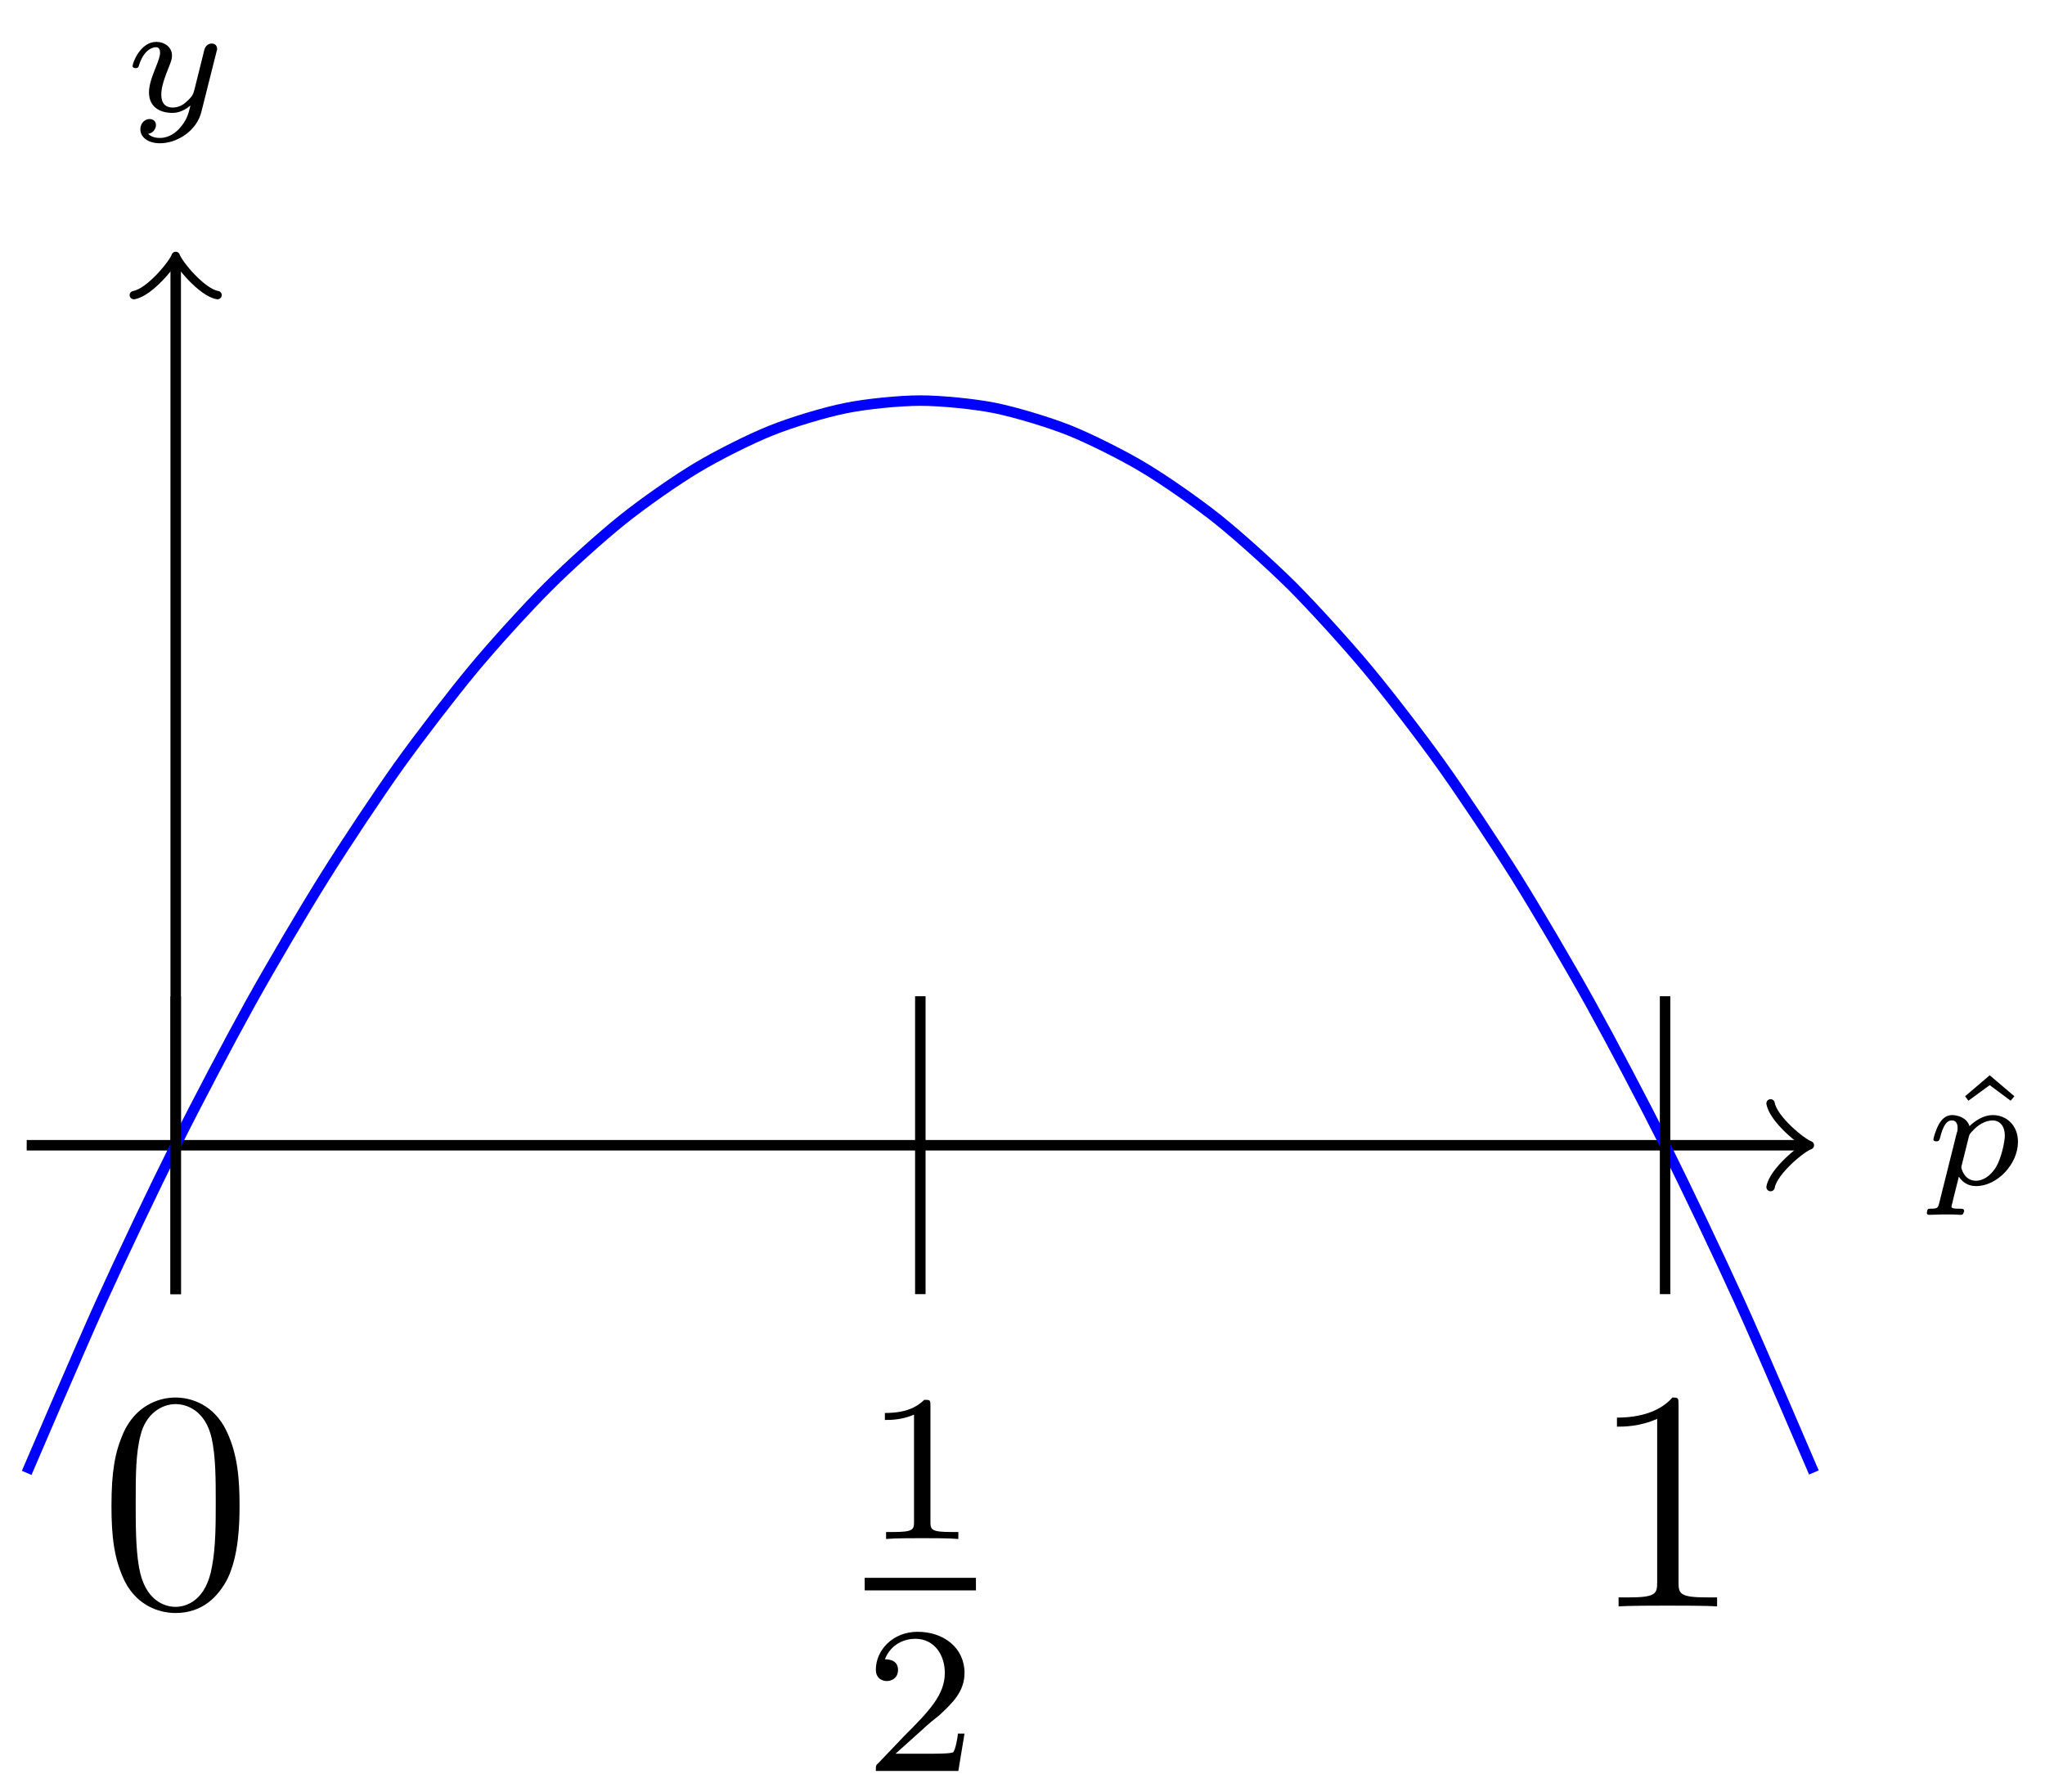
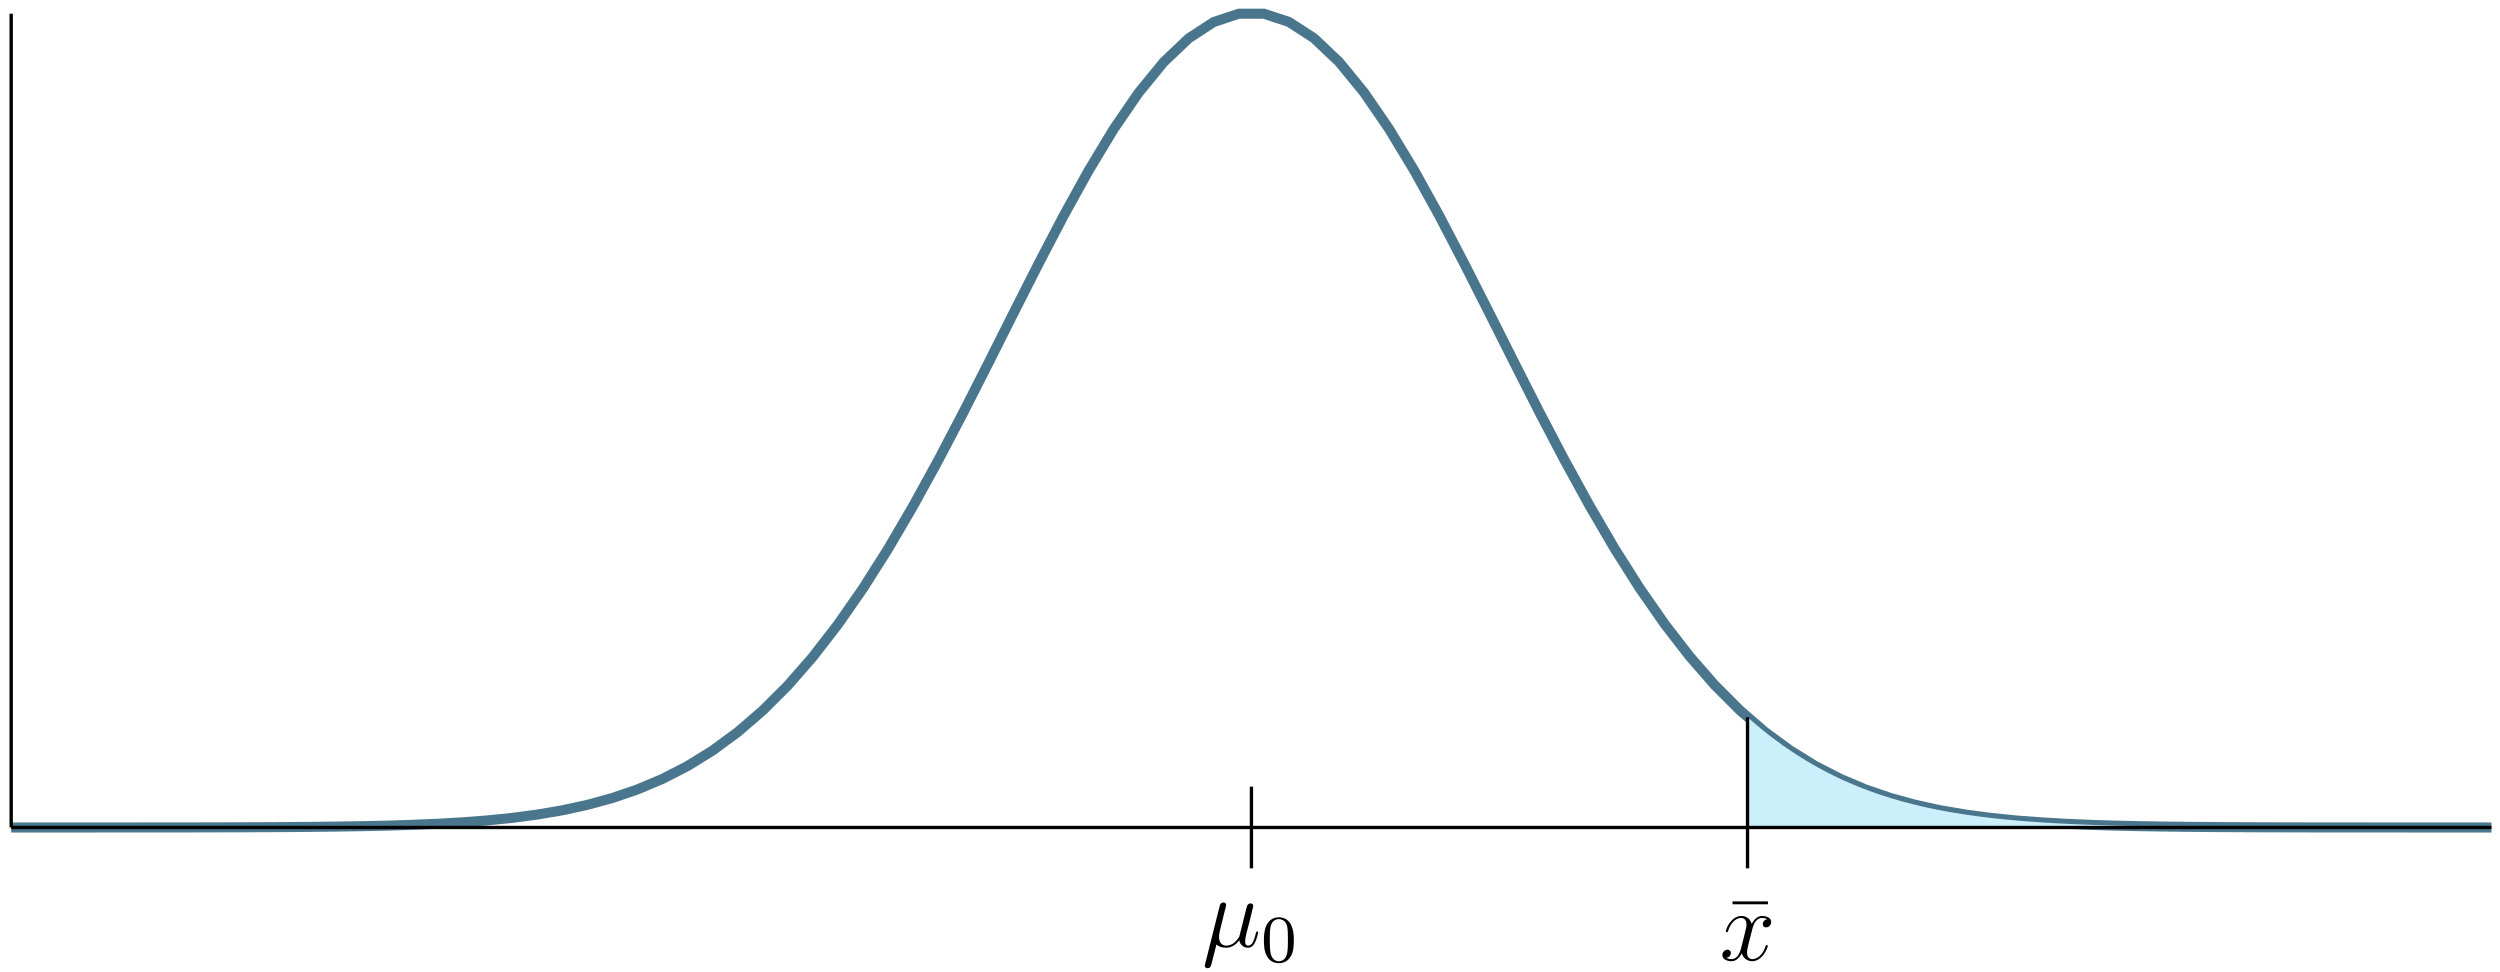
- <svg xmlns="http://www.w3.org/2000/svg" xmlns:xlink="http://www.w3.org/1999/xlink" width="77.84pt" height="68.2pt" viewBox="0 0 77.84 68.2" version="1.1">
+ <svg xmlns="http://www.w3.org/2000/svg" xmlns:xlink="http://www.w3.org/1999/xlink" width="297.68pt" height="115.691pt" viewBox="0 0 297.68 115.691" version="1.1">
  <defs>
    <g>
      <symbol overflow="visible" id="glyph0-0">
        <path style="stroke:none;" d="" />
      </symbol>
      <symbol overflow="visible" id="glyph0-1">
-         <path style="stroke:none;" d="M 1.828 -4.156 L 0.891 -3.359 L 1.016 -3.188 L 1.828 -3.781 L 2.625 -3.188 L 2.766 -3.359 Z M 1.828 -4.156 " />
+         <path style="stroke:none;" d="M 1.719 -0.266 C 2.016 0.016 2.469 0.125 2.875 0.125 C 3.641 0.125 4.156 -0.391 4.438 -0.766 C 4.547 -0.125 5.062 0.125 5.469 0.125 C 5.828 0.125 6.125 -0.094 6.328 -0.531 C 6.531 -0.938 6.688 -1.656 6.688 -1.703 C 6.688 -1.766 6.641 -1.812 6.578 -1.812 C 6.469 -1.812 6.453 -1.75 6.406 -1.578 C 6.234 -0.875 6 -0.125 5.516 -0.125 C 5.156 -0.125 5.141 -0.438 5.141 -0.672 C 5.141 -0.938 5.25 -1.375 5.328 -1.734 L 5.672 -3.031 C 5.719 -3.25 5.844 -3.797 5.906 -4 C 5.969 -4.297 6.109 -4.812 6.109 -4.859 C 6.109 -5.031 5.969 -5.156 5.781 -5.156 C 5.672 -5.156 5.422 -5.109 5.328 -4.75 L 4.5 -1.422 C 4.438 -1.188 4.438 -1.156 4.281 -0.969 C 4.141 -0.766 3.672 -0.125 2.922 -0.125 C 2.25 -0.125 2.031 -0.609 2.031 -1.172 C 2.031 -1.516 2.141 -1.938 2.188 -2.141 L 2.719 -4.297 C 2.781 -4.516 2.875 -4.906 2.875 -4.969 C 2.875 -5.156 2.719 -5.266 2.562 -5.266 C 2.469 -5.266 2.203 -5.234 2.109 -4.859 L 0.375 2.062 C 0.359 2.125 0.328 2.203 0.328 2.266 C 0.328 2.453 0.484 2.562 0.656 2.562 C 1 2.562 1.078 2.297 1.156 1.953 Z M 1.719 -0.266 " />
+       </symbol>
+       <symbol overflow="visible" id="glyph0-2">
+         <path style="stroke:none;" d="M 5.672 -4.875 C 5.281 -4.812 5.141 -4.516 5.141 -4.297 C 5.141 -4 5.359 -3.906 5.531 -3.906 C 5.891 -3.906 6.141 -4.219 6.141 -4.547 C 6.141 -5.047 5.562 -5.266 5.062 -5.266 C 4.344 -5.266 3.938 -4.547 3.828 -4.328 C 3.547 -5.219 2.812 -5.266 2.594 -5.266 C 1.375 -5.266 0.734 -3.703 0.734 -3.438 C 0.734 -3.391 0.781 -3.328 0.859 -3.328 C 0.953 -3.328 0.984 -3.406 1 -3.453 C 1.406 -4.781 2.219 -5.031 2.562 -5.031 C 3.094 -5.031 3.203 -4.531 3.203 -4.25 C 3.203 -3.984 3.125 -3.703 2.984 -3.125 L 2.578 -1.5 C 2.406 -0.781 2.062 -0.125 1.422 -0.125 C 1.359 -0.125 1.062 -0.125 0.812 -0.281 C 1.25 -0.359 1.344 -0.719 1.344 -0.859 C 1.344 -1.094 1.156 -1.25 0.938 -1.25 C 0.641 -1.25 0.328 -0.984 0.328 -0.609 C 0.328 -0.109 0.891 0.125 1.406 0.125 C 1.984 0.125 2.391 -0.328 2.641 -0.828 C 2.828 -0.125 3.438 0.125 3.875 0.125 C 5.094 0.125 5.734 -1.453 5.734 -1.703 C 5.734 -1.766 5.688 -1.812 5.625 -1.812 C 5.516 -1.812 5.5 -1.75 5.469 -1.656 C 5.141 -0.609 4.453 -0.125 3.906 -0.125 C 3.484 -0.125 3.266 -0.438 3.266 -0.922 C 3.266 -1.188 3.312 -1.375 3.5 -2.156 L 3.922 -3.797 C 4.094 -4.5 4.5 -5.031 5.062 -5.031 C 5.078 -5.031 5.422 -5.031 5.672 -4.875 Z M 5.672 -4.875 " />
      </symbol>
      <symbol overflow="visible" id="glyph1-0">
        <path style="stroke:none;" d="" />
      </symbol>
      <symbol overflow="visible" id="glyph1-1">
-         <path style="stroke:none;" d="M 0.578 0.719 C 0.531 0.875 0.531 0.922 0.281 0.922 C 0.203 0.922 0.156 0.922 0.141 0.953 C 0.125 0.984 0.109 1.062 0.109 1.078 C 0.109 1.094 0.109 1.156 0.203 1.156 C 0.359 1.156 0.562 1.141 0.734 1.141 C 0.844 1.141 0.953 1.141 1.062 1.141 C 1.172 1.141 1.281 1.156 1.391 1.156 C 1.422 1.156 1.469 1.156 1.484 1.125 C 1.5 1.094 1.531 1.031 1.531 1 C 1.516 0.922 1.453 0.922 1.344 0.922 C 1.203 0.922 1.047 0.922 1.047 0.844 C 1.047 0.812 1.094 0.672 1.109 0.578 L 1.328 -0.297 C 1.469 -0.078 1.688 0.062 1.984 0.062 C 2.781 0.062 3.578 -0.766 3.578 -1.625 C 3.578 -2.25 3.141 -2.641 2.625 -2.641 C 2.141 -2.641 1.766 -2.25 1.734 -2.219 C 1.625 -2.562 1.25 -2.641 1.078 -2.641 C 0.797 -2.641 0.656 -2.438 0.578 -2.312 C 0.438 -2.062 0.359 -1.75 0.359 -1.719 C 0.359 -1.656 0.422 -1.641 0.469 -1.641 C 0.562 -1.641 0.578 -1.672 0.609 -1.766 C 0.734 -2.266 0.875 -2.438 1.062 -2.438 C 1.281 -2.438 1.281 -2.203 1.281 -2.141 C 1.281 -2.031 1.266 -2.016 1.25 -1.969 Z M 1.703 -1.797 C 1.734 -1.906 1.734 -1.922 1.844 -2.031 C 2.031 -2.25 2.328 -2.438 2.609 -2.438 C 2.891 -2.438 3.078 -2.219 3.078 -1.859 C 3.078 -1.656 2.953 -0.984 2.719 -0.625 C 2.516 -0.312 2.234 -0.141 1.984 -0.141 C 1.531 -0.141 1.422 -0.609 1.422 -0.656 C 1.422 -0.688 1.438 -0.719 1.438 -0.734 Z M 1.703 -1.797 " />
-       </symbol>
-       <symbol overflow="visible" id="glyph1-2">
-         <path style="stroke:none;" d="M 3.562 -2.297 C 3.578 -2.344 3.578 -2.359 3.578 -2.375 C 3.578 -2.453 3.531 -2.578 3.375 -2.578 C 3.266 -2.578 3.172 -2.516 3.125 -2.422 C 3.094 -2.391 3.062 -2.203 3.031 -2.094 L 2.719 -0.844 C 2.672 -0.672 2.656 -0.578 2.406 -0.359 C 2.344 -0.297 2.156 -0.141 1.891 -0.141 C 1.453 -0.141 1.453 -0.531 1.453 -0.641 C 1.453 -0.891 1.531 -1.172 1.797 -1.828 C 1.844 -1.969 1.859 -2.016 1.859 -2.125 C 1.859 -2.453 1.562 -2.641 1.266 -2.641 C 0.656 -2.641 0.359 -1.844 0.359 -1.719 C 0.359 -1.688 0.391 -1.641 0.469 -1.641 C 0.562 -1.641 0.578 -1.672 0.594 -1.719 C 0.766 -2.297 1.078 -2.438 1.25 -2.438 C 1.359 -2.438 1.406 -2.359 1.406 -2.219 C 1.406 -2.094 1.328 -1.891 1.266 -1.734 C 1.047 -1.203 0.984 -0.938 0.984 -0.719 C 0.984 -0.156 1.406 0.062 1.875 0.062 C 1.953 0.062 2.234 0.062 2.562 -0.219 C 2.484 0.109 2.422 0.344 2.141 0.656 C 2.031 0.781 1.766 1.016 1.406 1.016 C 1.344 1.016 1.094 1.016 0.953 0.859 C 1.219 0.812 1.25 0.578 1.25 0.531 C 1.25 0.359 1.125 0.297 1 0.297 C 0.859 0.297 0.656 0.422 0.656 0.688 C 0.656 0.984 0.938 1.219 1.406 1.219 C 2.047 1.219 2.812 0.75 2.984 0 Z M 3.562 -2.297 " />
+         <path style="stroke:none;" d="M 3.891 -2.547 C 3.891 -3.391 3.812 -3.906 3.547 -4.422 C 3.203 -5.125 2.547 -5.297 2.109 -5.297 C 1.109 -5.297 0.734 -4.547 0.625 -4.328 C 0.344 -3.75 0.328 -2.953 0.328 -2.547 C 0.328 -2.016 0.344 -1.219 0.734 -0.578 C 1.094 0.016 1.688 0.172 2.109 0.172 C 2.5 0.172 3.172 0.047 3.578 -0.734 C 3.875 -1.312 3.891 -2.031 3.891 -2.547 Z M 2.109 -0.062 C 1.844 -0.062 1.297 -0.188 1.125 -1.016 C 1.031 -1.469 1.031 -2.219 1.031 -2.641 C 1.031 -3.188 1.031 -3.75 1.125 -4.188 C 1.297 -5 1.906 -5.078 2.109 -5.078 C 2.375 -5.078 2.938 -4.938 3.094 -4.219 C 3.188 -3.781 3.188 -3.172 3.188 -2.641 C 3.188 -2.172 3.188 -1.453 3.094 -1 C 2.922 -0.172 2.375 -0.062 2.109 -0.062 Z M 2.109 -0.062 " />
      </symbol>
      <symbol overflow="visible" id="glyph2-0">
        <path style="stroke:none;" d="" />
      </symbol>
      <symbol overflow="visible" id="glyph2-1">
-         <path style="stroke:none;" d="M 5.359 -3.828 C 5.359 -4.812 5.297 -5.781 4.859 -6.688 C 4.375 -7.688 3.516 -7.953 2.922 -7.953 C 2.234 -7.953 1.391 -7.609 0.938 -6.609 C 0.609 -5.859 0.484 -5.109 0.484 -3.828 C 0.484 -2.672 0.578 -1.797 1 -0.938 C 1.469 -0.031 2.297 0.25 2.922 0.25 C 3.953 0.25 4.547 -0.375 4.906 -1.062 C 5.328 -1.953 5.359 -3.125 5.359 -3.828 Z M 2.922 0.016 C 2.531 0.016 1.75 -0.203 1.531 -1.5 C 1.406 -2.219 1.406 -3.125 1.406 -3.969 C 1.406 -4.953 1.406 -5.828 1.594 -6.531 C 1.797 -7.344 2.406 -7.703 2.922 -7.703 C 3.375 -7.703 4.062 -7.438 4.297 -6.406 C 4.453 -5.719 4.453 -4.781 4.453 -3.969 C 4.453 -3.172 4.453 -2.266 4.312 -1.531 C 4.094 -0.219 3.328 0.016 2.922 0.016 Z M 2.922 0.016 " />
-       </symbol>
-       <symbol overflow="visible" id="glyph2-2">
-         <path style="stroke:none;" d="M 3.438 -7.656 C 3.438 -7.938 3.438 -7.953 3.203 -7.953 C 2.922 -7.625 2.312 -7.188 1.094 -7.188 L 1.094 -6.844 C 1.359 -6.844 1.953 -6.844 2.625 -7.141 L 2.625 -0.922 C 2.625 -0.484 2.578 -0.344 1.531 -0.344 L 1.156 -0.344 L 1.156 0 C 1.484 -0.031 2.641 -0.031 3.031 -0.031 C 3.438 -0.031 4.578 -0.031 4.906 0 L 4.906 -0.344 L 4.531 -0.344 C 3.484 -0.344 3.438 -0.484 3.438 -0.922 Z M 3.438 -7.656 " />
-       </symbol>
-       <symbol overflow="visible" id="glyph3-0">
-         <path style="stroke:none;" d="" />
-       </symbol>
-       <symbol overflow="visible" id="glyph3-1">
-         <path style="stroke:none;" d="M 2.5 -5.078 C 2.5 -5.297 2.484 -5.297 2.266 -5.297 C 1.938 -4.984 1.516 -4.797 0.766 -4.797 L 0.766 -4.531 C 0.984 -4.531 1.406 -4.531 1.875 -4.734 L 1.875 -0.656 C 1.875 -0.359 1.844 -0.266 1.094 -0.266 L 0.812 -0.266 L 0.812 0 C 1.141 -0.031 1.828 -0.031 2.188 -0.031 C 2.547 -0.031 3.234 -0.031 3.562 0 L 3.562 -0.266 L 3.281 -0.266 C 2.531 -0.266 2.5 -0.359 2.5 -0.656 Z M 2.5 -5.078 " />
-       </symbol>
-       <symbol overflow="visible" id="glyph3-2">
-         <path style="stroke:none;" d="M 2.25 -1.625 C 2.375 -1.75 2.703 -2.016 2.844 -2.125 C 3.328 -2.578 3.797 -3.016 3.797 -3.734 C 3.797 -4.688 3 -5.297 2.016 -5.297 C 1.047 -5.297 0.422 -4.578 0.422 -3.859 C 0.422 -3.469 0.734 -3.422 0.844 -3.422 C 1.016 -3.422 1.266 -3.531 1.266 -3.844 C 1.266 -4.25 0.859 -4.25 0.766 -4.25 C 1 -4.844 1.531 -5.031 1.922 -5.031 C 2.656 -5.031 3.047 -4.406 3.047 -3.734 C 3.047 -2.906 2.469 -2.297 1.516 -1.344 L 0.516 -0.297 C 0.422 -0.219 0.422 -0.203 0.422 0 L 3.562 0 L 3.797 -1.422 L 3.547 -1.422 C 3.531 -1.266 3.469 -0.875 3.375 -0.719 C 3.328 -0.656 2.719 -0.656 2.594 -0.656 L 1.172 -0.656 Z M 2.25 -1.625 " />
+         <path style="stroke:none;" d="M 5.031 -6.656 L 5.031 -7 L 0.812 -7 L 0.812 -6.656 Z M 5.031 -6.656 " />
      </symbol>
    </g>
+     <clipPath id="clip1">
+       <path d="M 0 0 L 297.68 0 L 297.68 115.691 L 0 115.691 Z M 0 0 " />
+     </clipPath>
+     <clipPath id="clip2">
+       <path d="M 143 107 L 150 107 L 150 115.691 L 143 115.691 Z M 143 107 " />
+     </clipPath>
  </defs>
  <g id="surface1">
-     <path style="fill:none;stroke-width:0.399;stroke-linecap:butt;stroke-linejoin:miter;stroke:rgb(0%,0%,0%);stroke-opacity:1;stroke-miterlimit:10;" d="M -5.67 -0.001 L 61.904 -0.001 " transform="matrix(1,0,0,-1,6.686,43.59692)" />
-     <path style="fill:none;stroke-width:0.319;stroke-linecap:round;stroke-linejoin:round;stroke:rgb(0%,0%,0%);stroke-opacity:1;stroke-miterlimit:10;" d="M -1.196 1.593 C -1.095 0.995 -0.001 0.101 0.3 -0.001 C -0.001 -0.098 -1.095 -0.997 -1.196 -1.594 " transform="matrix(1,0,0,-1,68.5906,43.59692)" />
-     <g style="fill:rgb(0%,0%,0%);fill-opacity:1;">
-       <use xlink:href="#glyph0-1" x="73.908" y="45.091" />
+     <g clip-path="url(#clip1)" clip-rule="nonzero">
+       <path style="fill:none;stroke-width:1.196;stroke-linecap:butt;stroke-linejoin:miter;stroke:rgb(28.432%,46.469%,55.099%);stroke-opacity:1;stroke-miterlimit:10;" d="M 0 -0 L 8.949 -0 L 11.934 0.004 L 14.914 0.004 L 17.898 0.007 L 20.883 0.007 L 23.863 0.015 L 26.848 0.023 L 29.832 0.035 L 32.813 0.05 L 35.797 0.074 L 38.781 0.109 L 41.762 0.156 L 44.746 0.222 L 47.73 0.316 L 50.715 0.441 L 53.695 0.613 L 56.68 0.843 L 59.664 1.144 L 62.645 1.539 L 65.629 2.047 L 68.613 2.695 L 71.594 3.515 L 74.578 4.535 L 77.563 5.793 L 80.543 7.324 L 83.527 9.168 L 86.512 11.363 L 89.492 13.933 L 92.477 16.91 L 95.461 20.328 L 98.441 24.179 L 101.426 28.464 L 104.41 33.172 L 107.391 38.265 L 110.375 43.699 L 113.359 49.394 L 116.34 55.257 L 119.324 61.195 L 122.309 67.082 L 125.293 72.797 L 128.273 78.183 L 131.258 83.132 L 134.242 87.48 L 137.223 91.125 L 140.207 93.968 L 143.191 95.91 L 146.172 96.898 L 149.156 96.898 L 152.141 95.918 L 155.121 93.988 L 158.106 91.164 L 161.09 87.515 L 164.07 83.172 L 167.055 78.242 L 170.039 72.855 L 173.02 67.14 L 176.004 61.261 L 178.988 55.324 L 181.969 49.453 L 184.953 43.757 L 187.938 38.324 L 190.918 33.218 L 193.902 28.507 L 196.887 24.218 L 199.867 20.367 L 202.852 16.949 L 205.836 13.961 L 208.82 11.379 L 211.801 9.191 L 214.785 7.343 L 217.77 5.808 L 220.75 4.547 L 223.734 3.523 L 226.719 2.703 L 229.699 2.05 L 232.684 1.543 L 235.668 1.148 L 238.648 0.843 L 241.633 0.617 L 244.617 0.445 L 247.598 0.316 L 250.582 0.222 L 253.566 0.156 L 256.547 0.109 L 259.531 0.074 L 262.516 0.05 L 265.496 0.035 L 268.481 0.023 L 271.465 0.015 L 274.445 0.007 L 277.43 0.007 L 280.414 0.004 L 283.398 0.004 L 286.379 -0 L 295.328 -0 " transform="matrix(1,0,0,-1,1.332,98.53089)" />
+     </g>
+     <path style=" stroke:none;fill-rule:nonzero;fill:rgb(80%,93.567%,98.746%);fill-opacity:1;" d="M 208.082 85.402 L 208.68 85.926 L 209.277 86.434 L 209.875 86.93 L 210.469 87.402 L 211.066 87.859 L 211.664 88.305 L 212.262 88.742 L 212.855 89.152 L 213.453 89.555 L 214.051 89.945 L 214.648 90.32 L 215.242 90.68 L 215.84 91.031 L 216.438 91.367 L 217.035 91.691 L 217.629 92.004 L 218.227 92.305 L 218.824 92.594 L 219.418 92.871 L 220.016 93.137 L 220.613 93.395 L 221.211 93.641 L 221.805 93.879 L 222.402 94.105 L 223 94.324 L 223.598 94.531 L 224.191 94.73 L 224.789 94.922 L 225.387 95.105 L 225.984 95.281 L 226.578 95.449 L 227.773 95.762 L 228.371 95.906 L 228.965 96.047 L 229.562 96.18 L 230.16 96.305 L 230.758 96.426 L 231.352 96.539 L 231.949 96.648 L 232.547 96.754 L 233.145 96.852 L 233.738 96.945 L 234.336 97.035 L 234.934 97.121 L 235.531 97.203 L 236.125 97.277 L 236.723 97.352 L 237.32 97.422 L 237.918 97.484 L 238.512 97.547 L 239.109 97.605 L 240.305 97.715 L 240.898 97.766 L 241.496 97.812 L 242.094 97.855 L 242.688 97.898 L 243.285 97.938 L 244.48 98.008 L 245.074 98.043 L 245.672 98.074 L 246.867 98.129 L 247.461 98.156 L 249.254 98.227 L 249.848 98.246 L 250.445 98.266 L 251.043 98.281 L 251.641 98.301 L 252.234 98.316 L 252.832 98.328 L 253.43 98.344 L 254.027 98.355 L 254.621 98.367 L 256.414 98.402 L 257.008 98.41 L 258.801 98.434 L 259.395 98.441 L 259.992 98.449 L 260.59 98.453 L 261.188 98.461 L 261.781 98.465 L 262.977 98.473 L 263.574 98.48 L 264.168 98.484 L 264.766 98.488 L 265.363 98.488 L 265.957 98.492 L 267.152 98.5 L 267.152 98.531 L 208.082 98.531 Z M 208.082 85.402 " />
+     <path style="fill:none;stroke-width:0.399;stroke-linecap:butt;stroke-linejoin:miter;stroke:rgb(0%,0%,0%);stroke-opacity:1;stroke-miterlimit:10;" d="M 147.68 -4.864 L 147.68 4.863 " transform="matrix(1,0,0,-1,1.332,98.53089)" />
+     <path style="fill:none;stroke-width:0.399;stroke-linecap:butt;stroke-linejoin:miter;stroke:rgb(0%,0%,0%);stroke-opacity:1;stroke-miterlimit:10;" d="M 147.68 -4.864 L 147.68 -4.864 " transform="matrix(1,0,0,-1,1.332,98.53089)" />
+     <g clip-path="url(#clip2)" clip-rule="nonzero">
+       <g style="fill:rgb(0%,0%,0%);fill-opacity:1;">
+         <use xlink:href="#glyph0-1" x="143.124" y="112.725" />
+       </g>
    </g>
    <g style="fill:rgb(0%,0%,0%);fill-opacity:1;">
-       <use xlink:href="#glyph1-1" x="73.233" y="45.091" />
+       <use xlink:href="#glyph1-1" x="150.167" y="114.518" />
    </g>
-     <path style="fill:none;stroke-width:0.399;stroke-linecap:butt;stroke-linejoin:miter;stroke:rgb(0%,0%,0%);stroke-opacity:1;stroke-miterlimit:10;" d="M 0.002 -5.669 L 0.002 33.558 " transform="matrix(1,0,0,-1,6.686,43.59692)" />
-     <path style="fill:none;stroke-width:0.319;stroke-linecap:round;stroke-linejoin:round;stroke:rgb(0%,0%,0%);stroke-opacity:1;stroke-miterlimit:10;" d="M -1.195 1.592 C -1.098 0.995 0 0.1 0.297 -0.002 C 0 -0.099 -1.098 -0.998 -1.195 -1.595 " transform="matrix(0,-1,-1,0,6.686,10.03912)" />
+     <path style="fill:none;stroke-width:0.399;stroke-linecap:butt;stroke-linejoin:miter;stroke:rgb(0%,0%,0%);stroke-opacity:1;stroke-miterlimit:10;" d="M 206.75 -4.864 L 206.75 13.129 " transform="matrix(1,0,0,-1,1.332,98.53089)" />
+     <path style="fill:none;stroke-width:0.399;stroke-linecap:butt;stroke-linejoin:miter;stroke:rgb(0%,0%,0%);stroke-opacity:1;stroke-miterlimit:10;" d="M 206.75 -4.864 L 206.75 -4.864 " transform="matrix(1,0,0,-1,1.332,98.53089)" />
    <g style="fill:rgb(0%,0%,0%);fill-opacity:1;">
-       <use xlink:href="#glyph1-2" x="4.687" y="4.235" />
+       <use xlink:href="#glyph2-1" x="205.482" y="114.331" />
    </g>
-     <path style="fill:none;stroke-width:0.399;stroke-linecap:butt;stroke-linejoin:miter;stroke:rgb(0%,0%,100%);stroke-opacity:1;stroke-miterlimit:10;" d="M -5.67 -12.473 C -5.67 -12.473 -3.62 -7.684 -2.834 -5.954 C -2.049 -4.223 -0.788 -1.575 0.002 -0.001 C 0.787 1.573 2.048 3.968 2.834 5.386 C 3.619 6.8 4.88 8.945 5.669 10.202 C 6.455 11.46 7.716 13.355 8.502 14.456 C 9.291 15.558 10.552 17.195 11.337 18.14 C 12.123 19.085 13.384 20.472 14.173 21.257 C 14.959 22.046 16.22 23.179 17.005 23.808 C 17.794 24.441 19.052 25.323 19.841 25.792 C 20.627 26.265 21.888 26.898 22.673 27.21 C 23.462 27.527 24.724 27.906 25.509 28.062 C 26.294 28.222 27.556 28.347 28.345 28.347 C 29.13 28.347 30.392 28.222 31.177 28.066 C 31.966 27.906 33.224 27.527 34.013 27.214 C 34.798 26.898 36.06 26.269 36.845 25.796 C 37.634 25.327 38.896 24.445 39.681 23.816 C 40.466 23.187 41.728 22.05 42.517 21.265 C 43.302 20.476 44.564 19.089 45.349 18.148 C 46.138 17.202 47.4 15.566 48.185 14.464 C 48.97 13.363 50.232 11.472 51.021 10.214 C 51.806 8.956 53.068 6.812 53.853 5.394 C 54.638 3.98 55.9 1.585 56.689 0.011 C 57.474 -1.563 58.736 -4.208 59.521 -5.938 C 60.31 -7.669 62.357 -12.458 62.357 -12.458 " transform="matrix(1,0,0,-1,6.686,43.59692)" />
-     <path style="fill:none;stroke-width:0.399;stroke-linecap:butt;stroke-linejoin:miter;stroke:rgb(0%,0%,0%);stroke-opacity:1;stroke-miterlimit:10;" d="M 0.002 5.671 L 0.002 -5.669 " transform="matrix(1,0,0,-1,6.686,43.59692)" />
-     <path style="fill:none;stroke-width:0.399;stroke-linecap:butt;stroke-linejoin:miter;stroke:rgb(0%,0%,0%);stroke-opacity:1;stroke-miterlimit:10;" d="M 0.002 -5.669 L 0.002 -5.669 " transform="matrix(1,0,0,-1,6.686,43.59692)" />
    <g style="fill:rgb(0%,0%,0%);fill-opacity:1;">
-       <use xlink:href="#glyph2-1" x="3.759" y="61.155" />
+       <use xlink:href="#glyph0-2" x="204.757" y="114.331" />
    </g>
-     <path style="fill:none;stroke-width:0.399;stroke-linecap:butt;stroke-linejoin:miter;stroke:rgb(0%,0%,0%);stroke-opacity:1;stroke-miterlimit:10;" d="M 28.345 5.671 L 28.345 -5.669 " transform="matrix(1,0,0,-1,6.686,43.59692)" />
-     <path style="fill:none;stroke-width:0.399;stroke-linecap:butt;stroke-linejoin:miter;stroke:rgb(0%,0%,0%);stroke-opacity:1;stroke-miterlimit:10;" d="M 28.345 -5.669 L 28.345 -5.669 " transform="matrix(1,0,0,-1,6.686,43.59692)" />
-     <g style="fill:rgb(0%,0%,0%);fill-opacity:1;">
-       <use xlink:href="#glyph3-1" x="32.916" y="58.587" />
-     </g>
-     <path style="fill:none;stroke-width:0.478;stroke-linecap:butt;stroke-linejoin:miter;stroke:rgb(0%,0%,0%);stroke-opacity:1;stroke-miterlimit:10;" d="M 56.8 -28.531 L 61.034 -28.531 " transform="matrix(1,0,0,-1,-23.886,31.77392)" />
-     <g style="fill:rgb(0%,0%,0%);fill-opacity:1;">
-       <use xlink:href="#glyph3-2" x="32.916" y="67.417" />
-     </g>
-     <path style="fill:none;stroke-width:0.399;stroke-linecap:butt;stroke-linejoin:miter;stroke:rgb(0%,0%,0%);stroke-opacity:1;stroke-miterlimit:10;" d="M 56.693 5.671 L 56.693 -5.669 " transform="matrix(1,0,0,-1,6.686,43.59692)" />
-     <path style="fill:none;stroke-width:0.399;stroke-linecap:butt;stroke-linejoin:miter;stroke:rgb(0%,0%,0%);stroke-opacity:1;stroke-miterlimit:10;" d="M 56.693 -5.669 L 56.693 -5.669 " transform="matrix(1,0,0,-1,6.686,43.59692)" />
-     <g style="fill:rgb(0%,0%,0%);fill-opacity:1;">
-       <use xlink:href="#glyph2-2" x="60.453" y="61.155" />
-     </g>
+     <path style="fill:none;stroke-width:0.399;stroke-linecap:butt;stroke-linejoin:miter;stroke:rgb(0%,0%,0%);stroke-opacity:1;stroke-miterlimit:10;" d="M 0 -0 L 295.328 -0 " transform="matrix(1,0,0,-1,1.332,98.53089)" />
+     <path style="fill:none;stroke-width:0.399;stroke-linecap:butt;stroke-linejoin:miter;stroke:rgb(0%,0%,0%);stroke-opacity:1;stroke-miterlimit:10;" d="M 0 -0 L 0 96.898 " transform="matrix(1,0,0,-1,1.332,98.53089)" />
  </g>
</svg>
